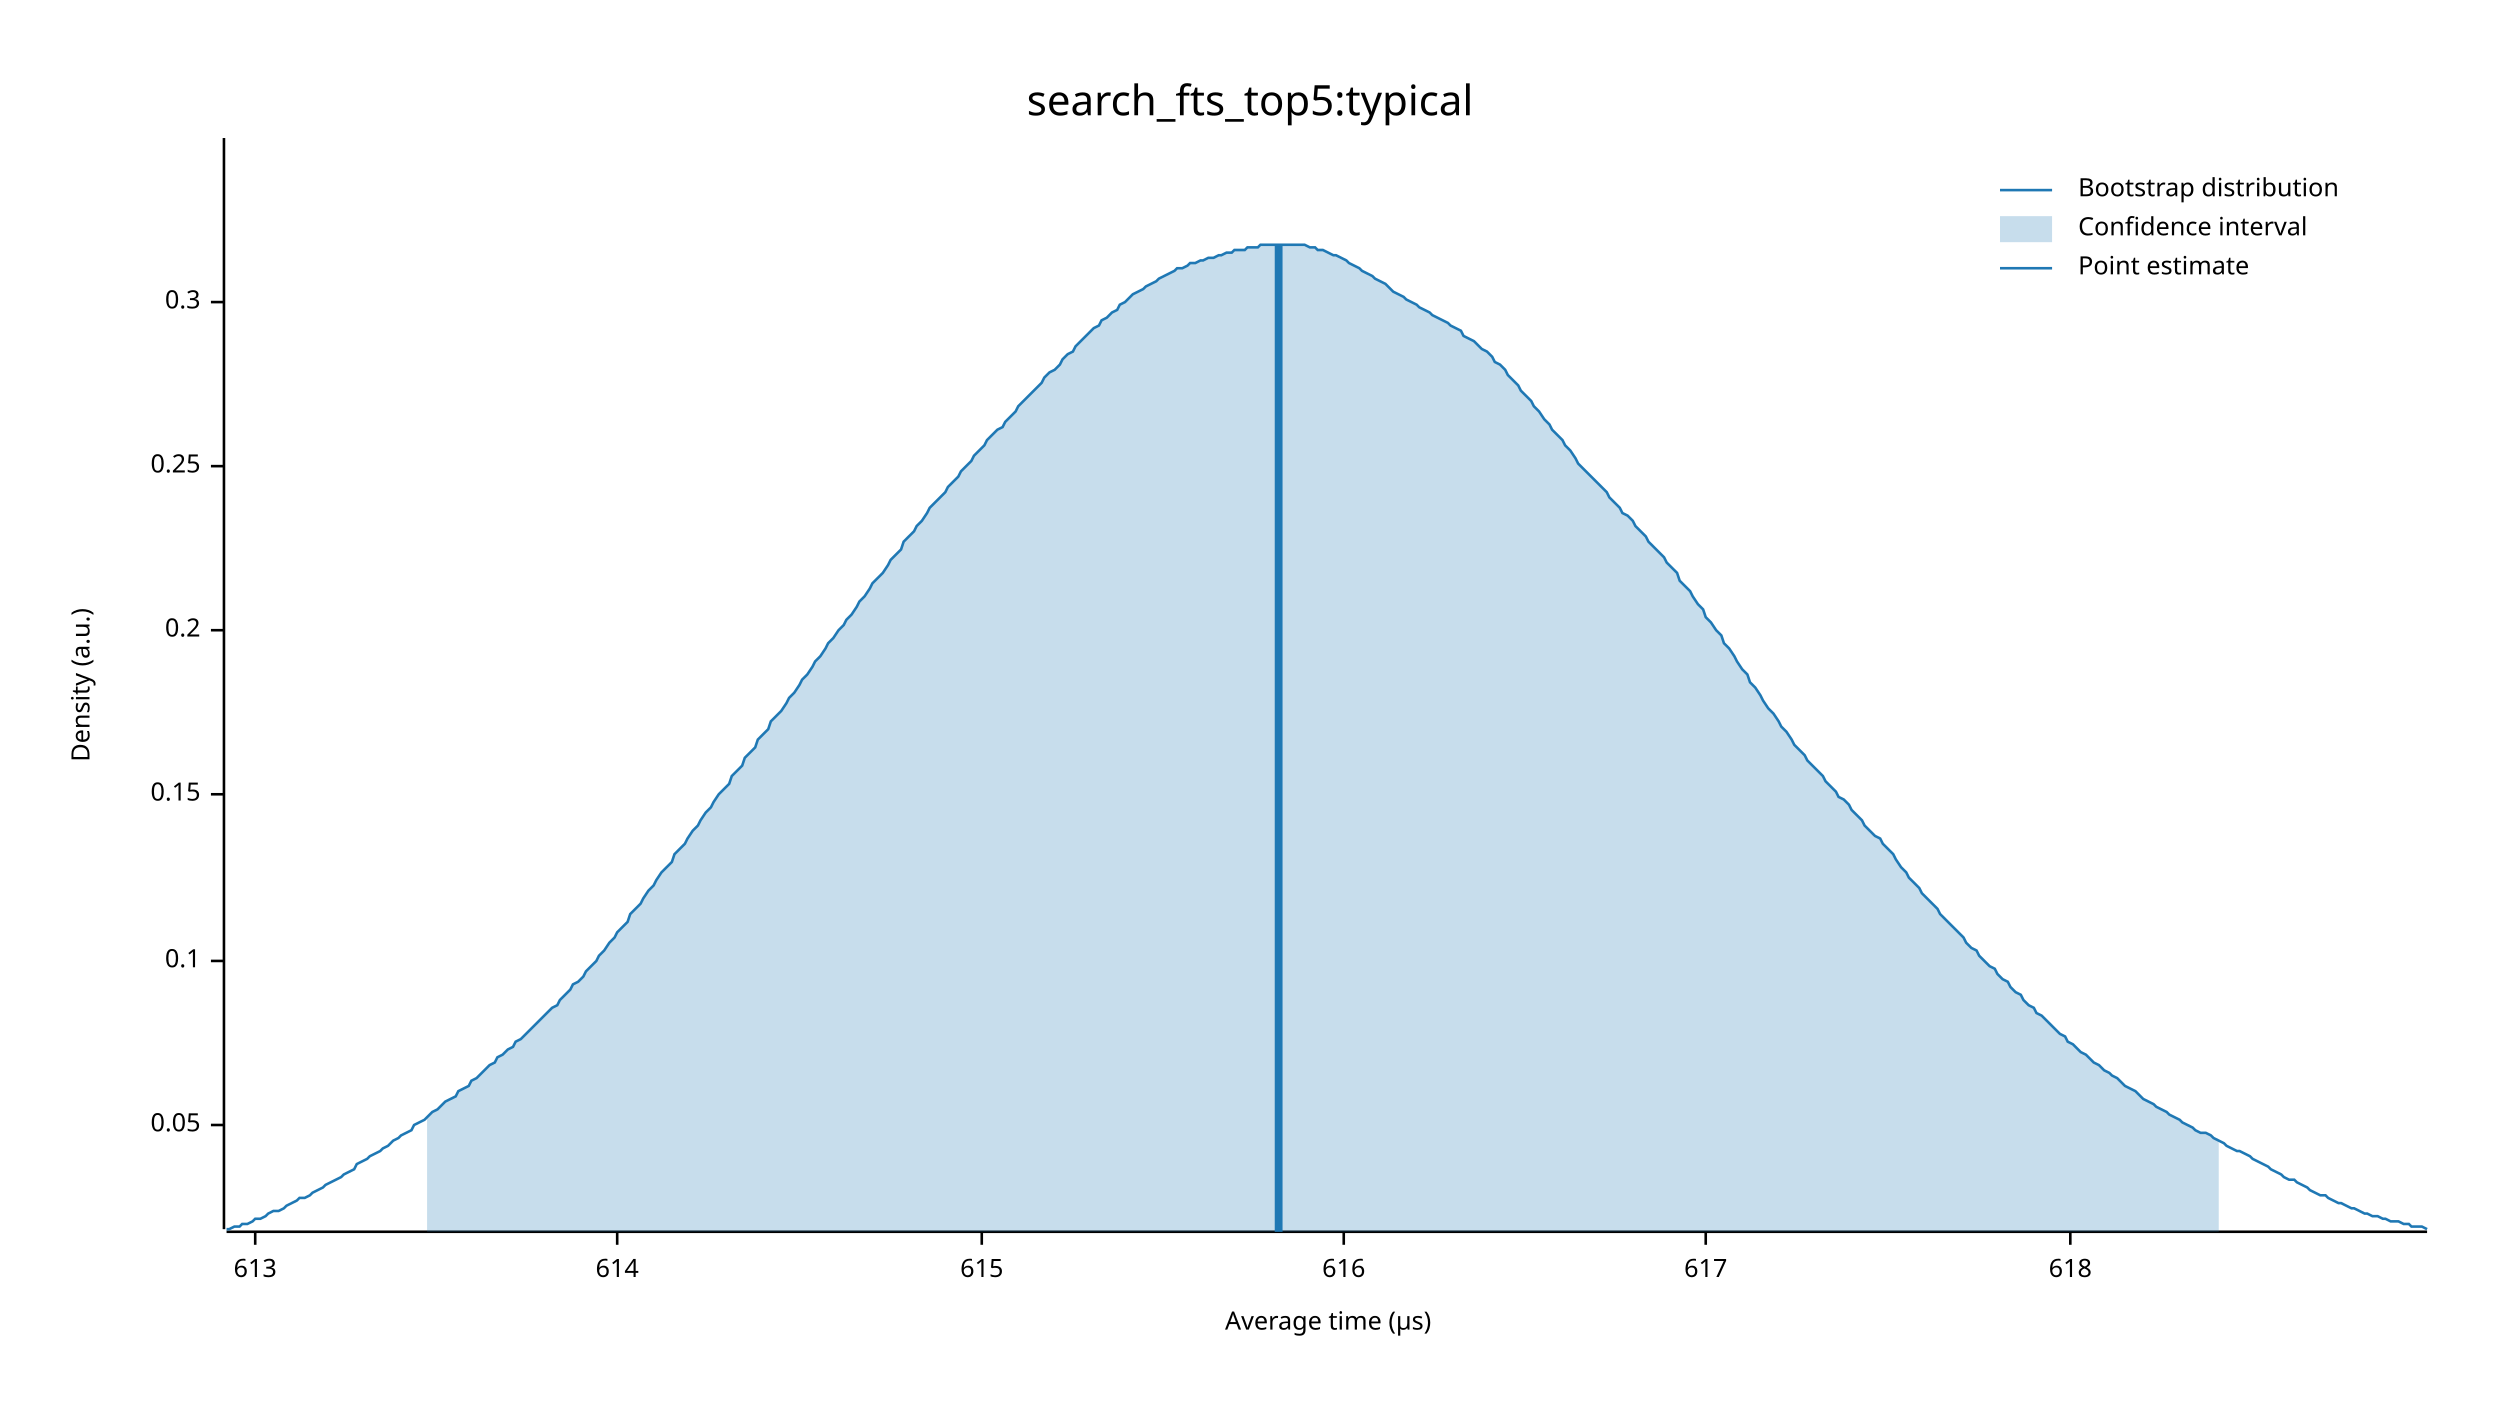
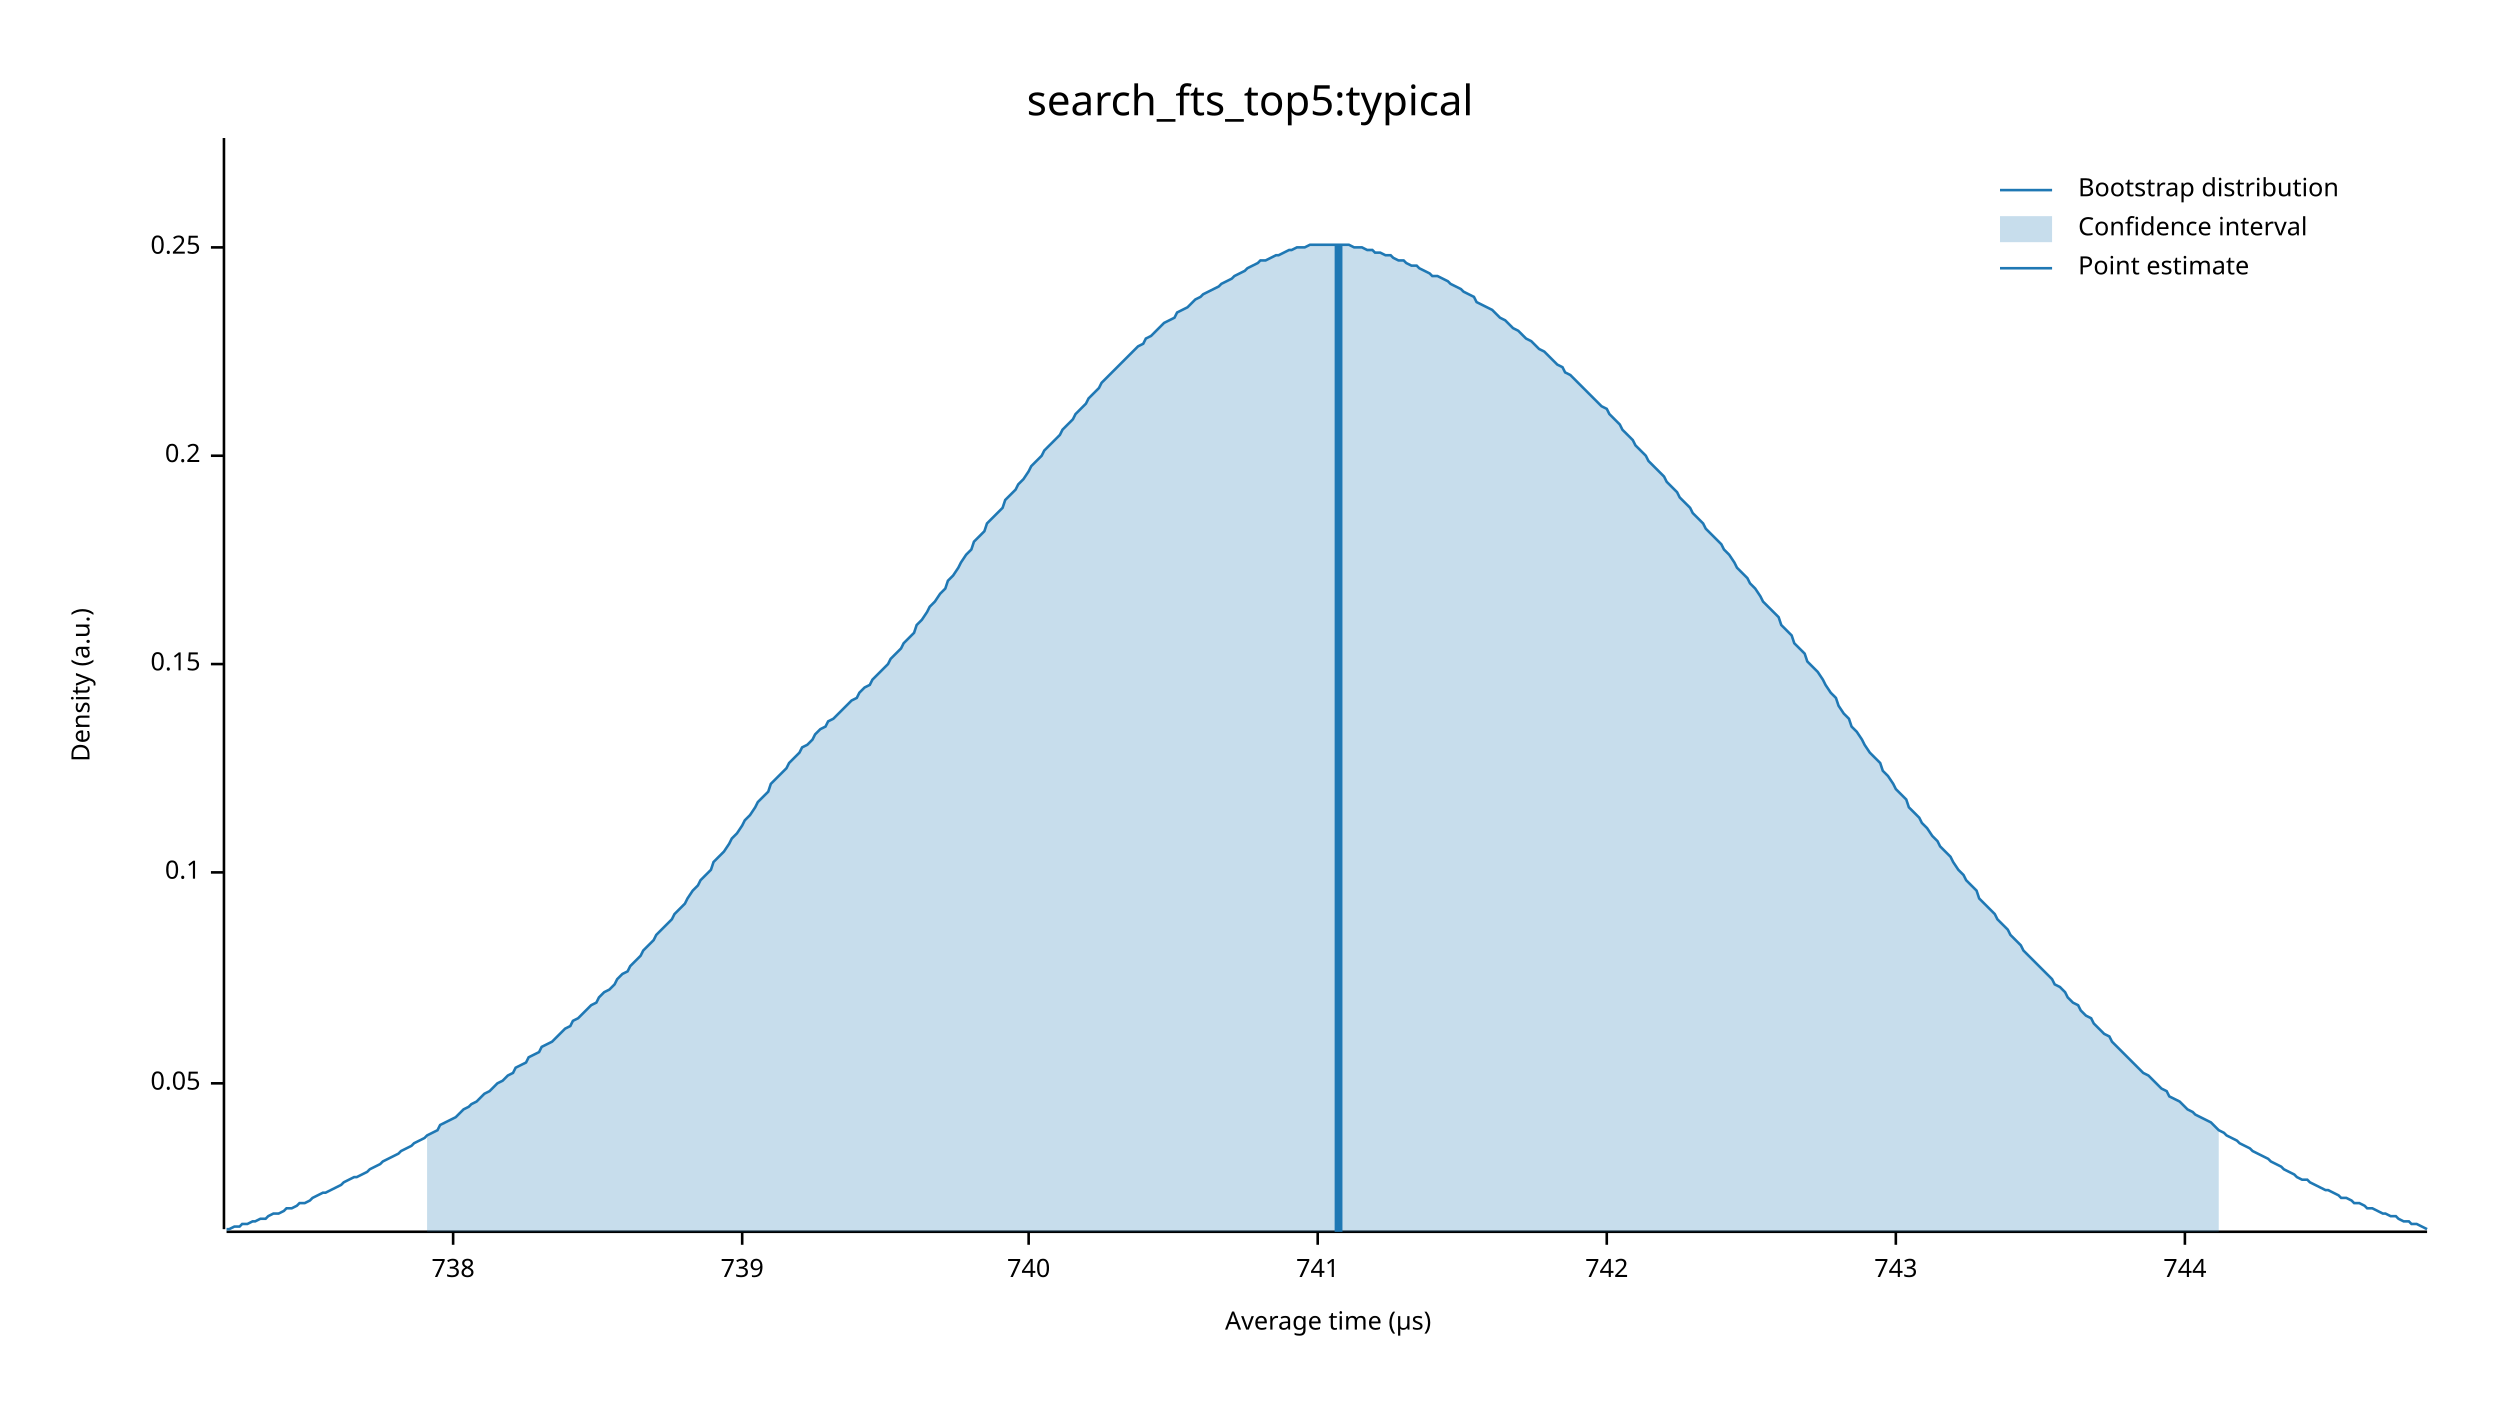
<svg xmlns="http://www.w3.org/2000/svg" width="960" height="540" viewBox="0 0 960 540">
  <text x="480" y="32" dy="0.76em" text-anchor="middle" font-family="sans-serif" font-size="16.129" opacity="1" fill="#000000">
search_fts_top5:typical
</text>
  <text x="27" y="263" dy="0.76em" text-anchor="middle" font-family="sans-serif" font-size="9.677" opacity="1" fill="#000000" transform="rotate(270, 27, 263)">
Density (a.u.)
</text>
  <text x="510" y="513" dy="-0.5ex" text-anchor="middle" font-family="sans-serif" font-size="9.677" opacity="1" fill="#000000">
Average time (µs)
</text>
  <polyline fill="none" opacity="1" stroke="#000000" stroke-width="1" points="86,53 86,472 " />
-   <text x="77" y="432" dy="0.5ex" text-anchor="end" font-family="sans-serif" font-size="9.677" opacity="1" fill="#000000">
+   <text x="77" y="416" dy="0.5ex" text-anchor="end" font-family="sans-serif" font-size="9.677" opacity="1" fill="#000000">
0.05
</text>
-   <polyline fill="none" opacity="1" stroke="#000000" stroke-width="1" points="81,432 86,432 " />
-   <text x="77" y="369" dy="0.5ex" text-anchor="end" font-family="sans-serif" font-size="9.677" opacity="1" fill="#000000">
+   <polyline fill="none" opacity="1" stroke="#000000" stroke-width="1" points="81,416 86,416 " />
+   <text x="77" y="335" dy="0.5ex" text-anchor="end" font-family="sans-serif" font-size="9.677" opacity="1" fill="#000000">
0.1
</text>
-   <polyline fill="none" opacity="1" stroke="#000000" stroke-width="1" points="81,369 86,369 " />
-   <text x="77" y="305" dy="0.5ex" text-anchor="end" font-family="sans-serif" font-size="9.677" opacity="1" fill="#000000">
+   <polyline fill="none" opacity="1" stroke="#000000" stroke-width="1" points="81,335 86,335 " />
+   <text x="77" y="255" dy="0.5ex" text-anchor="end" font-family="sans-serif" font-size="9.677" opacity="1" fill="#000000">
0.15
</text>
-   <polyline fill="none" opacity="1" stroke="#000000" stroke-width="1" points="81,305 86,305 " />
-   <text x="77" y="242" dy="0.5ex" text-anchor="end" font-family="sans-serif" font-size="9.677" opacity="1" fill="#000000">
+   <polyline fill="none" opacity="1" stroke="#000000" stroke-width="1" points="81,255 86,255 " />
+   <text x="77" y="175" dy="0.5ex" text-anchor="end" font-family="sans-serif" font-size="9.677" opacity="1" fill="#000000">
0.2
</text>
-   <polyline fill="none" opacity="1" stroke="#000000" stroke-width="1" points="81,242 86,242 " />
-   <text x="77" y="179" dy="0.5ex" text-anchor="end" font-family="sans-serif" font-size="9.677" opacity="1" fill="#000000">
+   <polyline fill="none" opacity="1" stroke="#000000" stroke-width="1" points="81,175 86,175 " />
+   <text x="77" y="95" dy="0.5ex" text-anchor="end" font-family="sans-serif" font-size="9.677" opacity="1" fill="#000000">
0.25
</text>
-   <polyline fill="none" opacity="1" stroke="#000000" stroke-width="1" points="81,179 86,179 " />
-   <text x="77" y="116" dy="0.5ex" text-anchor="end" font-family="sans-serif" font-size="9.677" opacity="1" fill="#000000">
- 0.3
+   <polyline fill="none" opacity="1" stroke="#000000" stroke-width="1" points="81,95 86,95 " />
+   <polyline fill="none" opacity="1" stroke="#000000" stroke-width="1" points="87,473 932,473 " />
+   <text x="174" y="483" dy="0.76em" text-anchor="middle" font-family="sans-serif" font-size="9.677" opacity="1" fill="#000000">
+ 738
</text>
-   <polyline fill="none" opacity="1" stroke="#000000" stroke-width="1" points="81,116 86,116 " />
-   <polyline fill="none" opacity="1" stroke="#000000" stroke-width="1" points="87,473 932,473 " />
-   <text x="98" y="483" dy="0.76em" text-anchor="middle" font-family="sans-serif" font-size="9.677" opacity="1" fill="#000000">
- 613
+   <polyline fill="none" opacity="1" stroke="#000000" stroke-width="1" points="174,473 174,478 " />
+   <text x="285" y="483" dy="0.76em" text-anchor="middle" font-family="sans-serif" font-size="9.677" opacity="1" fill="#000000">
+ 739
</text>
-   <polyline fill="none" opacity="1" stroke="#000000" stroke-width="1" points="98,473 98,478 " />
-   <text x="237" y="483" dy="0.76em" text-anchor="middle" font-family="sans-serif" font-size="9.677" opacity="1" fill="#000000">
- 614
+   <polyline fill="none" opacity="1" stroke="#000000" stroke-width="1" points="285,473 285,478 " />
+   <text x="395" y="483" dy="0.76em" text-anchor="middle" font-family="sans-serif" font-size="9.677" opacity="1" fill="#000000">
+ 740
</text>
-   <polyline fill="none" opacity="1" stroke="#000000" stroke-width="1" points="237,473 237,478 " />
-   <text x="377" y="483" dy="0.76em" text-anchor="middle" font-family="sans-serif" font-size="9.677" opacity="1" fill="#000000">
- 615
+   <polyline fill="none" opacity="1" stroke="#000000" stroke-width="1" points="395,473 395,478 " />
+   <text x="506" y="483" dy="0.76em" text-anchor="middle" font-family="sans-serif" font-size="9.677" opacity="1" fill="#000000">
+ 741
</text>
-   <polyline fill="none" opacity="1" stroke="#000000" stroke-width="1" points="377,473 377,478 " />
-   <text x="516" y="483" dy="0.76em" text-anchor="middle" font-family="sans-serif" font-size="9.677" opacity="1" fill="#000000">
- 616
+   <polyline fill="none" opacity="1" stroke="#000000" stroke-width="1" points="506,473 506,478 " />
+   <text x="617" y="483" dy="0.76em" text-anchor="middle" font-family="sans-serif" font-size="9.677" opacity="1" fill="#000000">
+ 742
</text>
-   <polyline fill="none" opacity="1" stroke="#000000" stroke-width="1" points="516,473 516,478 " />
-   <text x="655" y="483" dy="0.76em" text-anchor="middle" font-family="sans-serif" font-size="9.677" opacity="1" fill="#000000">
- 617
+   <polyline fill="none" opacity="1" stroke="#000000" stroke-width="1" points="617,473 617,478 " />
+   <text x="728" y="483" dy="0.76em" text-anchor="middle" font-family="sans-serif" font-size="9.677" opacity="1" fill="#000000">
+ 743
</text>
-   <polyline fill="none" opacity="1" stroke="#000000" stroke-width="1" points="655,473 655,478 " />
-   <text x="795" y="483" dy="0.76em" text-anchor="middle" font-family="sans-serif" font-size="9.677" opacity="1" fill="#000000">
- 618
+   <polyline fill="none" opacity="1" stroke="#000000" stroke-width="1" points="728,473 728,478 " />
+   <text x="839" y="483" dy="0.76em" text-anchor="middle" font-family="sans-serif" font-size="9.677" opacity="1" fill="#000000">
+ 744
</text>
-   <polyline fill="none" opacity="1" stroke="#000000" stroke-width="1" points="795,473 795,478 " />
-   <polyline fill="none" opacity="1" stroke="#1F78B4" stroke-width="1" points="87,472 88,472 90,471 92,471 93,470 95,470 97,469 98,468 100,468 102,467 103,466 105,465 107,465 109,464 110,463 112,462 114,461 115,460 117,460 119,459 120,458 122,457 124,456 125,455 127,454 129,453 131,452 132,451 134,450 136,449 137,447 139,446 141,445 142,444 144,443 146,442 147,441 149,440 151,438 153,437 154,436 156,435 158,434 159,432 161,431 163,430 164,429 166,427 168,426 169,425 171,423 173,422 175,421 176,419 178,418 180,417 181,415 183,414 185,412 186,411 188,409 190,408 191,406 193,405 195,403 197,402 198,400 200,399 202,397 203,396 205,394 207,392 208,391 210,389 212,387 214,386 215,384 217,382 219,380 220,378 222,377 224,375 225,373 227,371 229,369 230,367 232,365 234,362 236,360 237,358 239,356 241,354 242,351 244,349 246,347 247,345 249,342 251,340 252,338 254,335 256,333 258,331 259,328 261,326 263,324 264,322 266,319 268,317 269,315 271,312 273,310 274,308 276,305 278,303 280,301 281,298 283,296 285,294 286,291 288,289 290,287 291,284 293,282 295,280 296,277 298,275 300,273 302,270 303,268 305,266 307,263 308,261 310,259 312,256 313,254 315,252 317,249 318,247 320,245 322,242 324,240 325,238 327,236 329,233 330,231 332,229 334,226 335,224 337,222 339,220 341,217 342,215 344,213 346,211 347,208 349,206 351,204 352,202 354,200 356,197 357,195 359,193 361,191 363,189 364,187 366,185 368,183 369,181 371,179 373,177 374,175 376,173 378,171 379,169 381,167 383,165 385,164 386,162 388,160 390,158 391,156 393,154 395,152 396,151 398,149 400,147 401,145 403,143 405,142 407,140 408,138 410,136 412,135 413,133 415,131 417,129 418,128 420,126 422,125 423,123 425,122 427,120 429,119 430,117 432,116 434,114 435,113 437,112 439,111 440,110 442,109 444,108 445,107 447,106 449,105 451,104 452,103 454,103 456,102 457,101 459,101 461,100 462,100 464,99 466,99 468,98 469,98 471,97 473,97 474,96 476,96 478,96 479,95 481,95 483,95 484,94 486,94 488,94 490,94 491,94 493,94 495,94 496,94 498,94 500,94 501,94 503,95 505,95 506,96 508,96 510,97 512,98 513,98 515,99 517,100 518,101 520,102 522,103 523,104 525,105 527,106 528,107 530,108 532,109 534,111 535,112 537,113 539,114 540,115 542,116 544,117 545,118 547,119 549,120 550,121 552,122 554,123 556,124 557,125 559,126 561,127 562,129 564,130 566,131 567,132 569,134 571,135 573,137 574,139 576,140 578,142 579,144 581,146 583,148 584,150 586,152 588,154 589,156 591,158 593,161 595,163 596,165 598,167 600,169 601,171 603,173 605,176 606,178 608,180 610,182 611,183 613,185 615,187 617,189 618,191 620,193 622,195 623,197 625,198 627,200 628,202 630,204 632,206 633,208 635,210 637,212 639,214 640,216 642,218 644,220 645,223 647,225 649,227 650,229 652,232 654,234 655,237 657,239 659,242 661,244 662,247 664,249 666,252 667,254 669,257 671,259 672,262 674,264 676,267 677,269 679,272 681,274 683,277 684,279 686,281 688,284 689,286 691,288 693,290 694,292 696,294 698,296 700,298 701,300 703,302 705,304 706,306 708,307 710,309 711,311 713,313 715,315 716,317 718,319 720,321 722,322 723,324 725,326 727,328 728,330 730,333 732,335 733,337 735,339 737,341 738,343 740,345 742,347 744,349 745,351 747,353 749,355 750,356 752,358 754,360 755,362 757,364 759,365 760,367 762,369 764,371 766,372 767,374 769,376 771,377 772,379 774,381 776,382 777,384 779,386 781,387 782,389 784,390 786,392 788,394 789,395 791,397 793,398 794,400 796,401 798,403 799,404 801,405 803,407 804,408 806,409 808,411 810,412 811,413 813,414 815,416 816,417 818,418 820,419 821,420 823,422 825,423 827,424 828,425 830,426 832,427 833,428 835,429 837,430 838,431 840,432 842,433 843,434 845,435 847,435 849,436 850,437 852,438 854,439 855,440 857,441 859,442 860,442 862,443 864,444 865,445 867,446 869,447 871,448 872,449 874,450 876,451 877,452 879,453 881,453 882,454 884,455 886,456 887,457 889,458 891,459 893,459 894,460 896,461 898,462 899,462 901,463 903,464 904,464 906,465 908,466 909,466 911,467 913,467 915,468 916,468 918,469 920,469 921,469 923,470 925,470 926,471 928,471 930,471 932,472 " />
-   <polygon opacity="0.25" fill="#1F78B4" points="164,429 166,427 168,426 169,425 171,423 173,422 175,421 176,419 178,418 180,417 181,415 183,414 185,412 186,411 188,409 190,408 191,406 193,405 195,403 197,402 198,400 200,399 202,397 203,396 205,394 207,392 208,391 210,389 212,387 214,386 215,384 217,382 219,380 220,378 222,377 224,375 225,373 227,371 229,369 230,367 232,365 234,362 236,360 237,358 239,356 241,354 242,351 244,349 246,347 247,345 249,342 251,340 252,338 254,335 256,333 258,331 259,328 261,326 263,324 264,322 266,319 268,317 269,315 271,312 273,310 274,308 276,305 278,303 280,301 281,298 283,296 285,294 286,291 288,289 290,287 291,284 293,282 295,280 296,277 298,275 300,273 302,270 303,268 305,266 307,263 308,261 310,259 312,256 313,254 315,252 317,249 318,247 320,245 322,242 324,240 325,238 327,236 329,233 330,231 332,229 334,226 335,224 337,222 339,220 341,217 342,215 344,213 346,211 347,208 349,206 351,204 352,202 354,200 356,197 357,195 359,193 361,191 363,189 364,187 366,185 368,183 369,181 371,179 373,177 374,175 376,173 378,171 379,169 381,167 383,165 385,164 386,162 388,160 390,158 391,156 393,154 395,152 396,151 398,149 400,147 401,145 403,143 405,142 407,140 408,138 410,136 412,135 413,133 415,131 417,129 418,128 420,126 422,125 423,123 425,122 427,120 429,119 430,117 432,116 434,114 435,113 437,112 439,111 440,110 442,109 444,108 445,107 447,106 449,105 451,104 452,103 454,103 456,102 457,101 459,101 461,100 462,100 464,99 466,99 468,98 469,98 471,97 473,97 474,96 476,96 478,96 479,95 481,95 483,95 484,94 486,94 488,94 490,94 491,94 493,94 495,94 496,94 498,94 500,94 501,94 503,95 505,95 506,96 508,96 510,97 512,98 513,98 515,99 517,100 518,101 520,102 522,103 523,104 525,105 527,106 528,107 530,108 532,109 534,111 535,112 537,113 539,114 540,115 542,116 544,117 545,118 547,119 549,120 550,121 552,122 554,123 556,124 557,125 559,126 561,127 562,129 564,130 566,131 567,132 569,134 571,135 573,137 574,139 576,140 578,142 579,144 581,146 583,148 584,150 586,152 588,154 589,156 591,158 593,161 595,163 596,165 598,167 600,169 601,171 603,173 605,176 606,178 608,180 610,182 611,183 613,185 615,187 617,189 618,191 620,193 622,195 623,197 625,198 627,200 628,202 630,204 632,206 633,208 635,210 637,212 639,214 640,216 642,218 644,220 645,223 647,225 649,227 650,229 652,232 654,234 655,237 657,239 659,242 661,244 662,247 664,249 666,252 667,254 669,257 671,259 672,262 674,264 676,267 677,269 679,272 681,274 683,277 684,279 686,281 688,284 689,286 691,288 693,290 694,292 696,294 698,296 700,298 701,300 703,302 705,304 706,306 708,307 710,309 711,311 713,313 715,315 716,317 718,319 720,321 722,322 723,324 725,326 727,328 728,330 730,333 732,335 733,337 735,339 737,341 738,343 740,345 742,347 744,349 745,351 747,353 749,355 750,356 752,358 754,360 755,362 757,364 759,365 760,367 762,369 764,371 766,372 767,374 769,376 771,377 772,379 774,381 776,382 777,384 779,386 781,387 782,389 784,390 786,392 788,394 789,395 791,397 793,398 794,400 796,401 798,403 799,404 801,405 803,407 804,408 806,409 808,411 810,412 811,413 813,414 815,416 816,417 818,418 820,419 821,420 823,422 825,423 827,424 828,425 830,426 832,427 833,428 835,429 837,430 838,431 840,432 842,433 843,434 845,435 847,435 849,436 850,437 852,438 852,473 164,473 " />
-   <polyline fill="none" opacity="1" stroke="#1F78B4" stroke-width="3" points="491,473 491,94 " />
+   <polyline fill="none" opacity="1" stroke="#000000" stroke-width="1" points="839,473 839,478 " />
+   <polyline fill="none" opacity="1" stroke="#1F78B4" stroke-width="1" points="87,472 88,472 90,471 92,471 93,470 95,470 97,469 98,469 100,468 102,468 103,467 105,466 107,466 109,465 110,464 112,464 114,463 115,462 117,462 119,461 120,460 122,459 124,458 125,458 127,457 129,456 131,455 132,454 134,453 136,452 137,452 139,451 141,450 142,449 144,448 146,447 147,446 149,445 151,444 153,443 154,442 156,441 158,440 159,439 161,438 163,437 164,436 166,435 168,434 169,432 171,431 173,430 175,429 176,428 178,426 180,425 181,424 183,423 185,421 186,420 188,419 190,417 191,416 193,415 195,413 197,412 198,410 200,409 202,408 203,406 205,405 207,404 208,402 210,401 212,400 214,398 215,397 217,395 219,394 220,392 222,391 224,389 225,388 227,386 229,385 230,383 232,381 234,380 236,378 237,376 239,374 241,373 242,371 244,369 246,367 247,365 249,363 251,361 252,359 254,357 256,355 258,353 259,351 261,349 263,347 264,345 266,342 268,340 269,338 271,336 273,334 274,331 276,329 278,327 280,324 281,322 283,320 285,317 286,315 288,313 290,310 291,308 293,306 295,304 296,301 298,299 300,297 302,295 303,293 305,291 307,289 308,287 310,286 312,284 313,282 315,280 317,279 318,277 320,276 322,274 324,272 325,271 327,269 329,268 330,266 332,264 334,263 335,261 337,259 339,257 341,255 342,253 344,251 346,249 347,247 349,245 351,243 352,240 354,238 356,235 357,233 359,231 361,228 363,226 364,223 366,221 368,218 369,216 371,213 373,211 374,208 376,206 378,204 379,201 381,199 383,197 385,195 386,192 388,190 390,188 391,186 393,184 395,181 396,179 398,177 400,175 401,173 403,171 405,169 407,167 408,165 410,163 412,161 413,159 415,157 417,155 418,153 420,151 422,149 423,147 425,145 427,143 429,141 430,140 432,138 434,136 435,135 437,133 439,132 440,130 442,129 444,127 445,126 447,124 449,123 451,122 452,120 454,119 456,118 457,117 459,115 461,114 462,113 464,112 466,111 468,110 469,109 471,108 473,107 474,106 476,105 478,104 479,103 481,102 483,101 484,100 486,100 488,99 490,98 491,98 493,97 495,96 496,96 498,95 500,95 501,95 503,94 505,94 506,94 508,94 510,94 512,94 513,94 515,94 517,94 518,94 520,95 522,95 523,95 525,96 527,96 528,97 530,97 532,98 534,98 535,99 537,100 539,100 540,101 542,102 544,102 545,103 547,104 549,105 550,106 552,106 554,107 556,108 557,109 559,110 561,111 562,112 564,113 566,114 567,116 569,117 571,118 573,119 574,120 576,122 578,123 579,124 581,126 583,127 584,128 586,130 588,131 589,132 591,134 593,135 595,137 596,138 598,140 600,141 601,143 603,144 605,146 606,147 608,149 610,151 611,152 613,154 615,156 617,157 618,159 620,161 622,163 623,165 625,167 627,169 628,171 630,173 632,175 633,177 635,179 637,181 639,183 640,185 642,187 644,189 645,191 647,193 649,195 650,197 652,199 654,201 655,203 657,205 659,207 661,209 662,211 664,213 666,216 667,218 669,220 671,222 672,224 674,226 676,229 677,231 679,233 681,235 683,237 684,240 686,242 688,244 689,247 691,249 693,251 694,254 696,256 698,258 700,261 701,263 703,266 705,268 706,271 708,274 710,276 711,279 713,281 715,284 716,286 718,289 720,291 722,293 723,296 725,298 727,301 728,303 730,305 732,307 733,310 735,312 737,314 738,316 740,318 742,321 744,323 745,325 747,327 749,329 750,331 752,334 754,336 755,338 757,340 759,342 760,345 762,347 764,349 766,351 767,353 769,355 771,357 772,359 774,361 776,363 777,365 779,367 781,369 782,370 784,372 786,374 788,376 789,378 791,379 793,381 794,383 796,385 798,386 799,388 801,390 803,391 804,393 806,395 808,397 810,398 811,400 813,402 815,404 816,405 818,407 820,409 821,410 823,412 825,413 827,415 828,416 830,418 832,419 833,421 835,422 837,423 838,424 840,426 842,427 843,428 845,429 847,430 849,431 850,432 852,434 854,435 855,436 857,437 859,438 860,439 862,440 864,441 865,442 867,443 869,444 871,445 872,446 874,447 876,448 877,449 879,450 881,451 882,452 884,453 886,453 887,454 889,455 891,456 893,457 894,457 896,458 898,459 899,460 901,460 903,461 904,462 906,462 908,463 909,464 911,464 913,465 915,466 916,466 918,467 920,467 921,468 923,469 925,469 926,470 928,470 930,471 932,472 " />
+   <polygon opacity="0.25" fill="#1F78B4" points="164,436 166,435 168,434 169,432 171,431 173,430 175,429 176,428 178,426 180,425 181,424 183,423 185,421 186,420 188,419 190,417 191,416 193,415 195,413 197,412 198,410 200,409 202,408 203,406 205,405 207,404 208,402 210,401 212,400 214,398 215,397 217,395 219,394 220,392 222,391 224,389 225,388 227,386 229,385 230,383 232,381 234,380 236,378 237,376 239,374 241,373 242,371 244,369 246,367 247,365 249,363 251,361 252,359 254,357 256,355 258,353 259,351 261,349 263,347 264,345 266,342 268,340 269,338 271,336 273,334 274,331 276,329 278,327 280,324 281,322 283,320 285,317 286,315 288,313 290,310 291,308 293,306 295,304 296,301 298,299 300,297 302,295 303,293 305,291 307,289 308,287 310,286 312,284 313,282 315,280 317,279 318,277 320,276 322,274 324,272 325,271 327,269 329,268 330,266 332,264 334,263 335,261 337,259 339,257 341,255 342,253 344,251 346,249 347,247 349,245 351,243 352,240 354,238 356,235 357,233 359,231 361,228 363,226 364,223 366,221 368,218 369,216 371,213 373,211 374,208 376,206 378,204 379,201 381,199 383,197 385,195 386,192 388,190 390,188 391,186 393,184 395,181 396,179 398,177 400,175 401,173 403,171 405,169 407,167 408,165 410,163 412,161 413,159 415,157 417,155 418,153 420,151 422,149 423,147 425,145 427,143 429,141 430,140 432,138 434,136 435,135 437,133 439,132 440,130 442,129 444,127 445,126 447,124 449,123 451,122 452,120 454,119 456,118 457,117 459,115 461,114 462,113 464,112 466,111 468,110 469,109 471,108 473,107 474,106 476,105 478,104 479,103 481,102 483,101 484,100 486,100 488,99 490,98 491,98 493,97 495,96 496,96 498,95 500,95 501,95 503,94 505,94 506,94 508,94 510,94 512,94 513,94 515,94 517,94 518,94 520,95 522,95 523,95 525,96 527,96 528,97 530,97 532,98 534,98 535,99 537,100 539,100 540,101 542,102 544,102 545,103 547,104 549,105 550,106 552,106 554,107 556,108 557,109 559,110 561,111 562,112 564,113 566,114 567,116 569,117 571,118 573,119 574,120 576,122 578,123 579,124 581,126 583,127 584,128 586,130 588,131 589,132 591,134 593,135 595,137 596,138 598,140 600,141 601,143 603,144 605,146 606,147 608,149 610,151 611,152 613,154 615,156 617,157 618,159 620,161 622,163 623,165 625,167 627,169 628,171 630,173 632,175 633,177 635,179 637,181 639,183 640,185 642,187 644,189 645,191 647,193 649,195 650,197 652,199 654,201 655,203 657,205 659,207 661,209 662,211 664,213 666,216 667,218 669,220 671,222 672,224 674,226 676,229 677,231 679,233 681,235 683,237 684,240 686,242 688,244 689,247 691,249 693,251 694,254 696,256 698,258 700,261 701,263 703,266 705,268 706,271 708,274 710,276 711,279 713,281 715,284 716,286 718,289 720,291 722,293 723,296 725,298 727,301 728,303 730,305 732,307 733,310 735,312 737,314 738,316 740,318 742,321 744,323 745,325 747,327 749,329 750,331 752,334 754,336 755,338 757,340 759,342 760,345 762,347 764,349 766,351 767,353 769,355 771,357 772,359 774,361 776,363 777,365 779,367 781,369 782,370 784,372 786,374 788,376 789,378 791,379 793,381 794,383 796,385 798,386 799,388 801,390 803,391 804,393 806,395 808,397 810,398 811,400 813,402 815,404 816,405 818,407 820,409 821,410 823,412 825,413 827,415 828,416 830,418 832,419 833,421 835,422 837,423 838,424 840,426 842,427 843,428 845,429 847,430 849,431 850,432 852,434 852,473 164,473 " />
+   <polyline fill="none" opacity="1" stroke="#1F78B4" stroke-width="3" points="514,473 514,94 " />
  <text x="798" y="68" dy="0.76em" text-anchor="start" font-family="sans-serif" font-size="9.677" opacity="1" fill="#000000">
Bootstrap distribution
</text>
  <text x="798" y="83" dy="0.76em" text-anchor="start" font-family="sans-serif" font-size="9.677" opacity="1" fill="#000000">
Confidence interval
</text>
  <text x="798" y="98" dy="0.76em" text-anchor="start" font-family="sans-serif" font-size="9.677" opacity="1" fill="#000000">
Point estimate
</text>
  <polyline fill="none" opacity="1" stroke="#1F78B4" stroke-width="1" points="768,73 788,73 " />
  <rect x="768" y="83" width="20" height="10" opacity="0.25" fill="#1F78B4" stroke="none" />
  <polyline fill="none" opacity="1" stroke="#1F78B4" stroke-width="1" points="768,103 788,103 " />
</svg>
